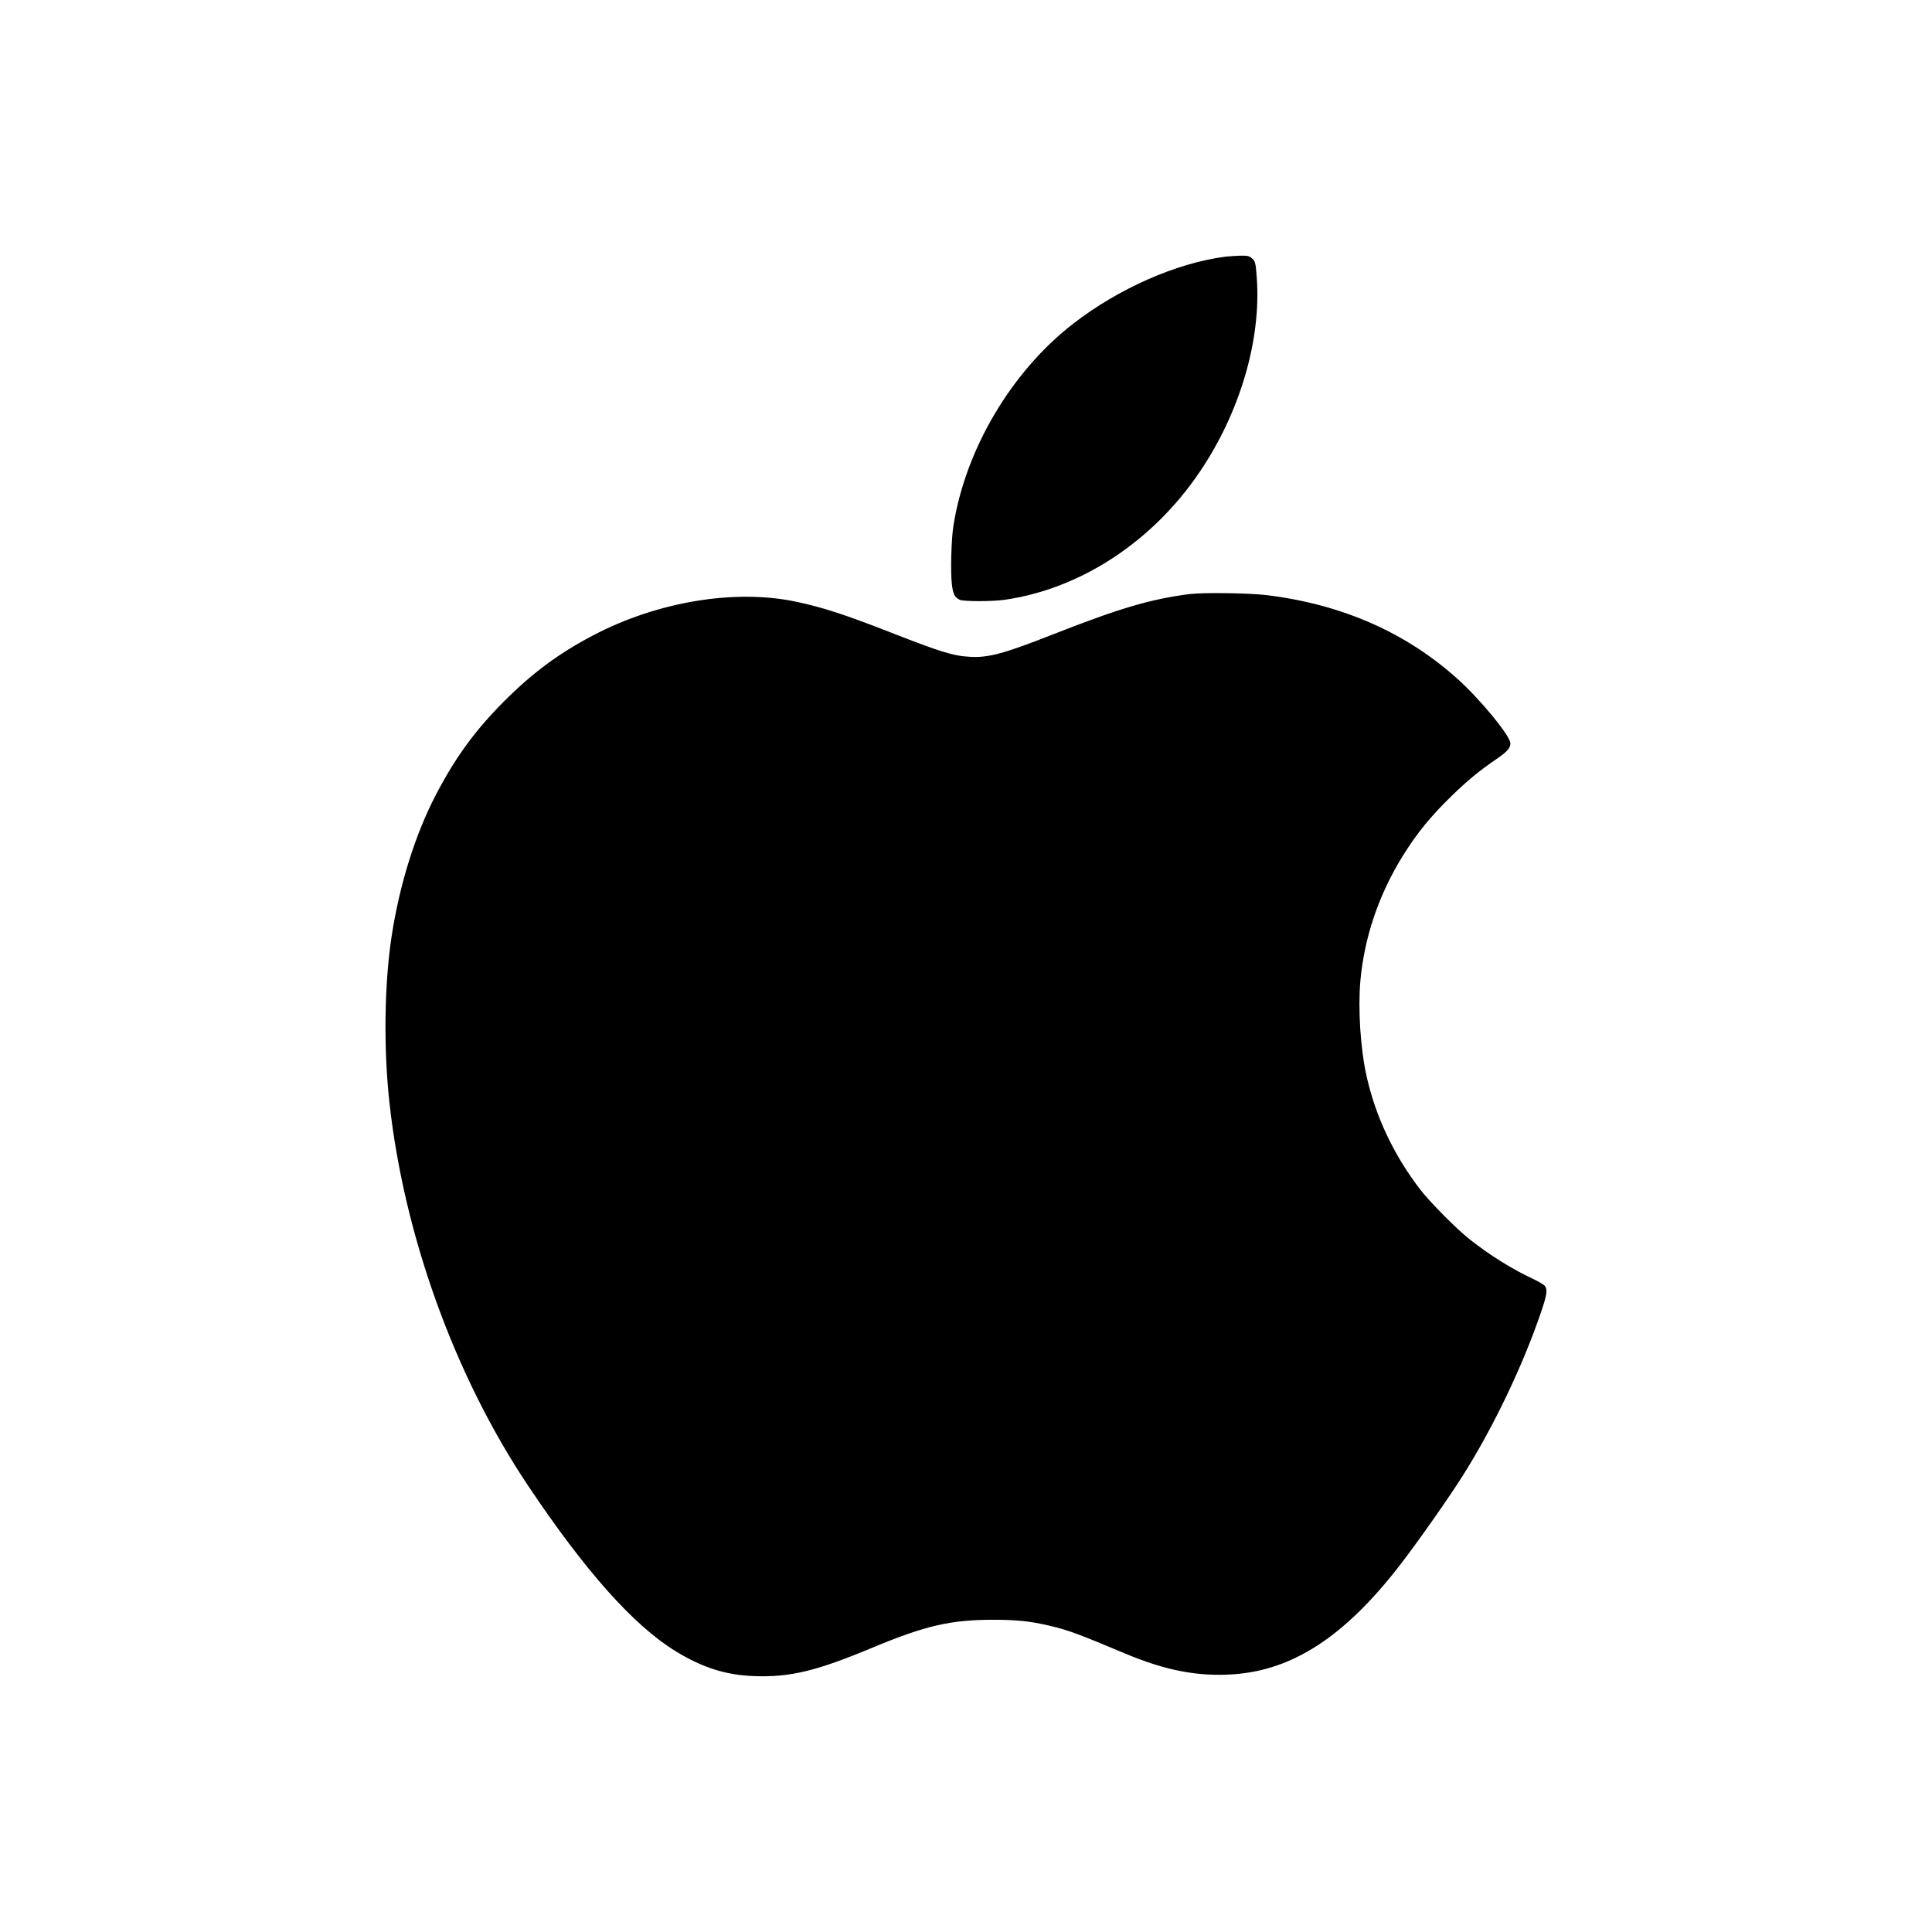
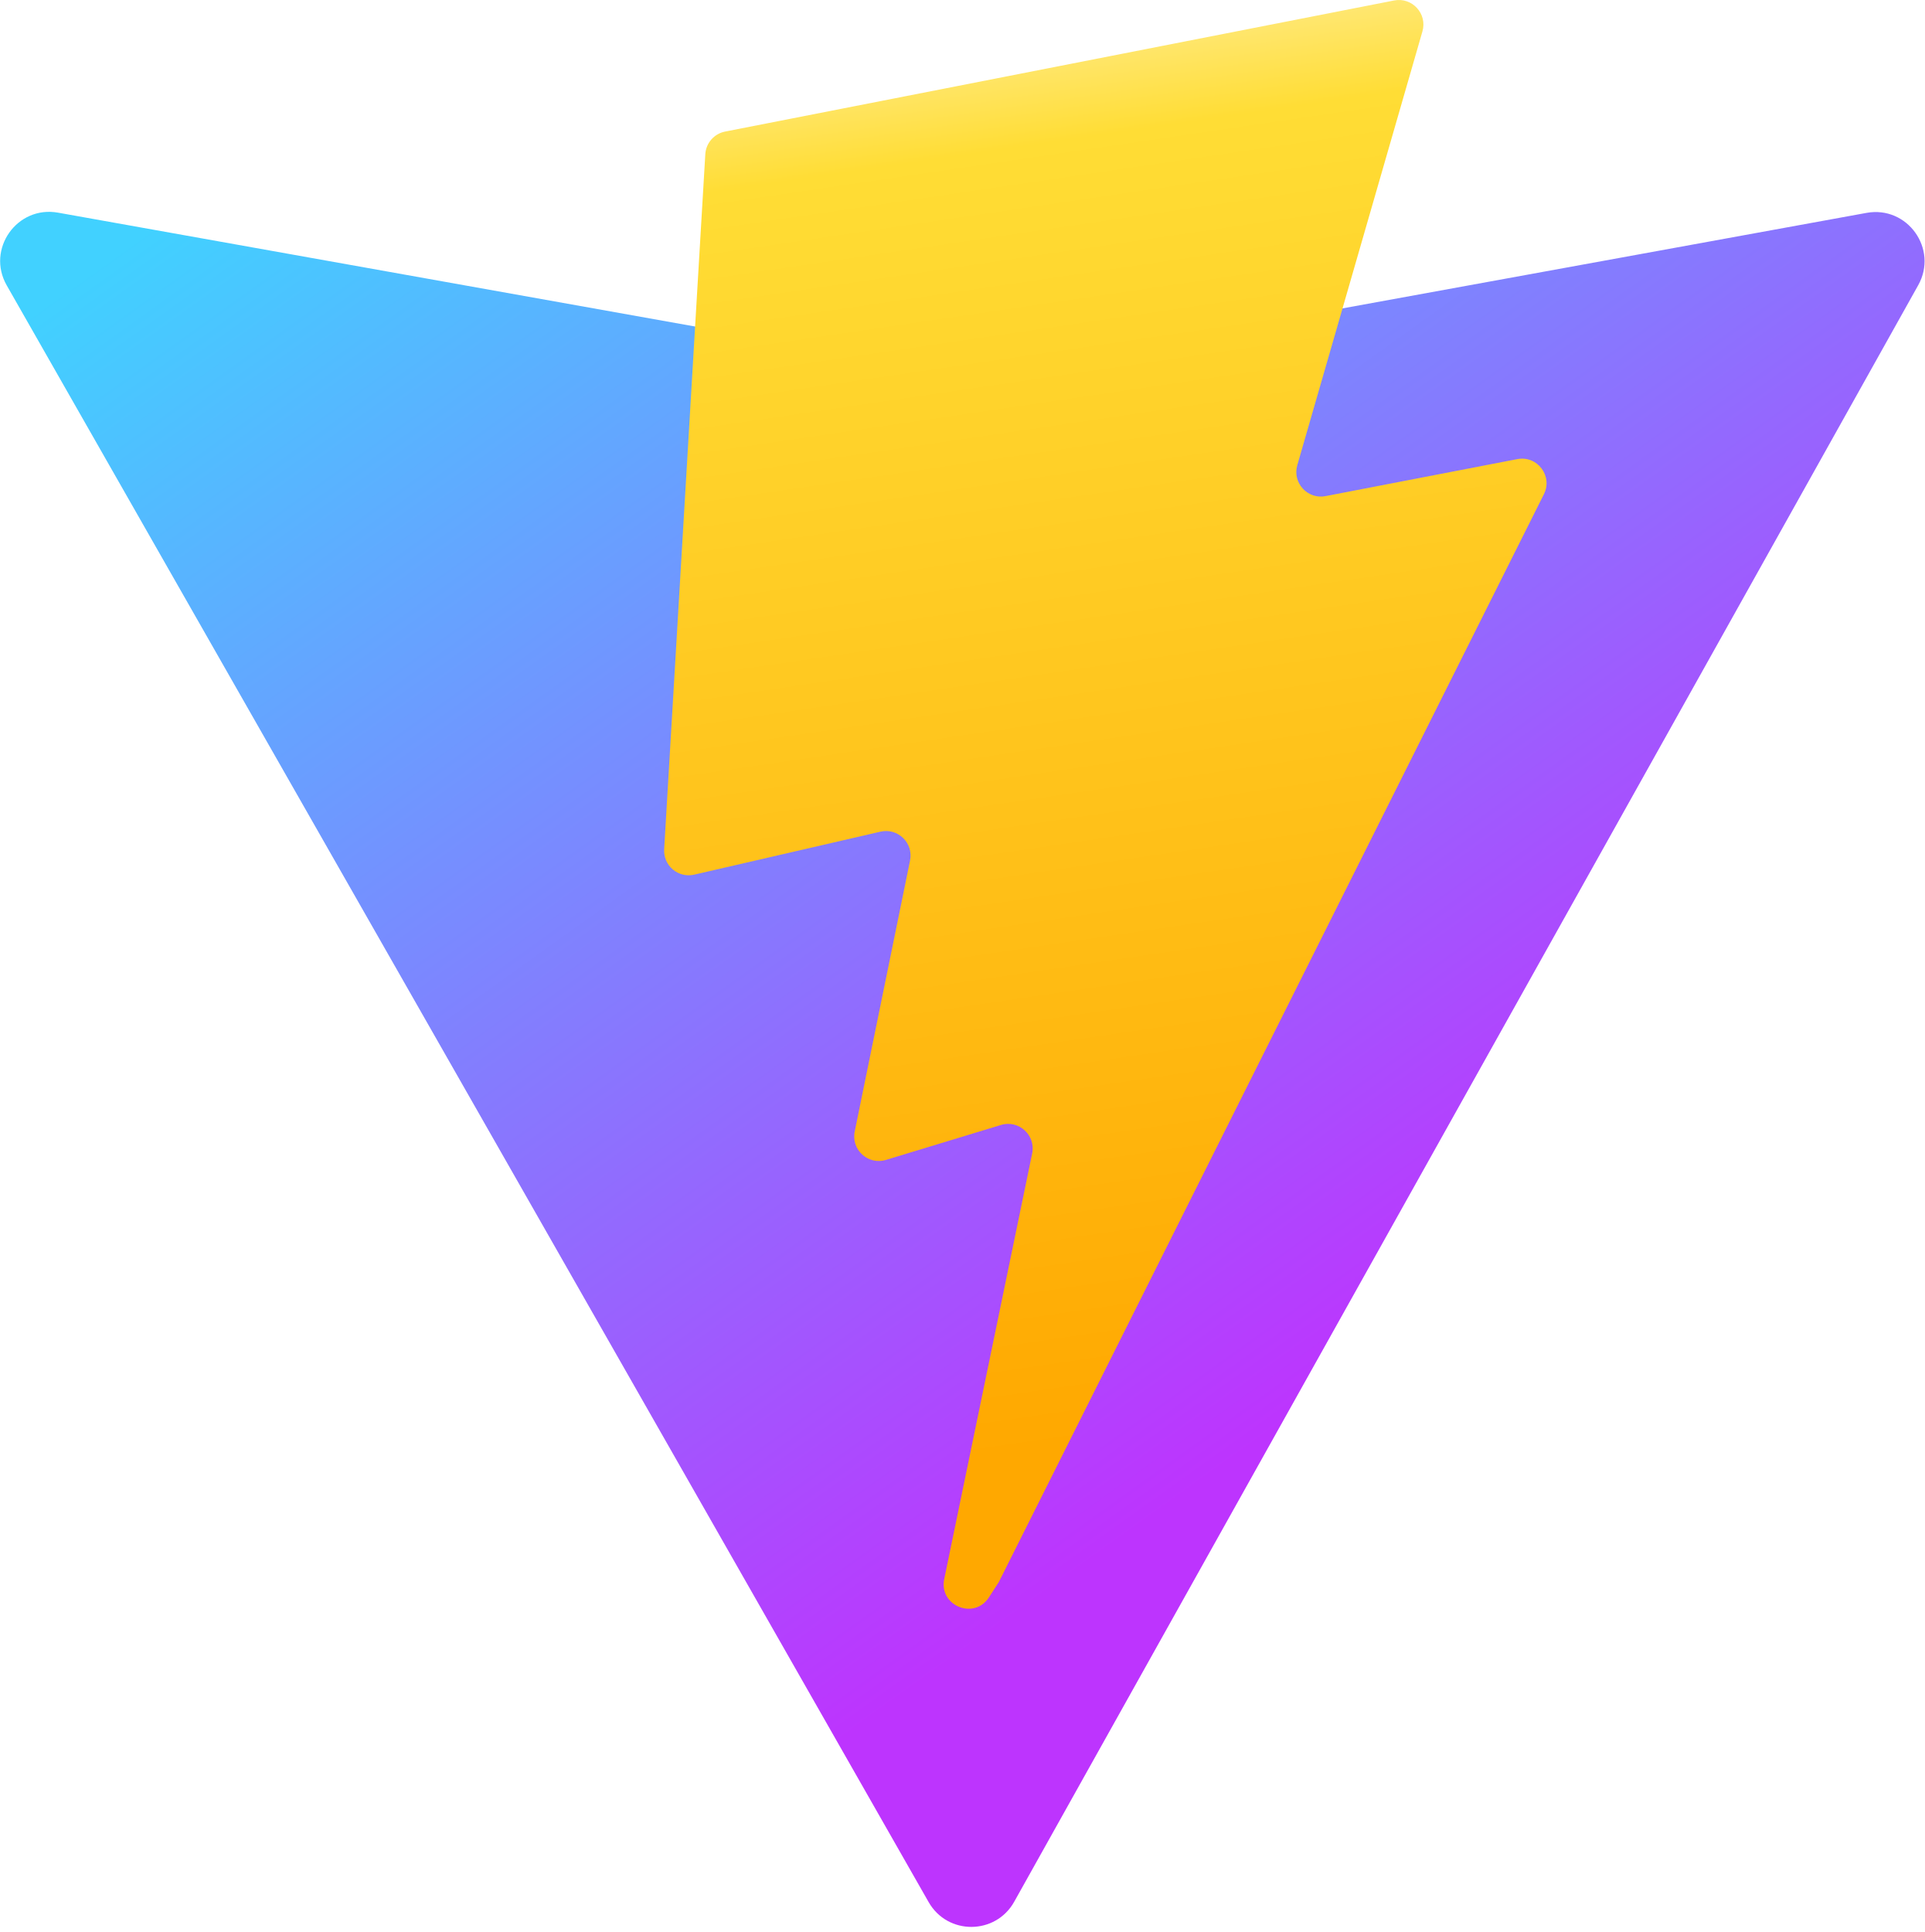
- <svg xmlns="http://www.w3.org/2000/svg" version="1.0" width="1920pt" height="1920pt" viewBox="0 0 1920 1920" preserveAspectRatio="xMidYMid meet">
-   <g transform="translate(0,1920) scale(0.1,-0.1)" fill="#000000" stroke="none">
-     <path d="M12176 16649 c-484 -63 -1058 -315 -1511 -666 -612 -474 -1070 -1246 -1190 -2008 -21 -132 -30 -454 -16 -575 11 -102 27 -134 77 -160 36 -18 316 -19 444 -1 752 106 1469 573 1939 1266 402 591 615 1313 571 1930 -11 156 -15 172 -56 204 -22 18 -40 21 -108 20 -44 -1 -112 -6 -150 -10z" />
-     <path d="M11820 13296 c-391 -51 -690 -139 -1370 -406 -465 -183 -623 -226 -799 -218 -176 9 -283 41 -803 244 -453 177 -668 247 -931 303 -608 131 -1384 3 -2024 -334 -343 -180 -602 -373 -883 -654 -290 -291 -483 -556 -679 -931 -206 -396 -362 -896 -440 -1411 -72 -476 -80 -1114 -20 -1654 146 -1319 650 -2712 1374 -3795 571 -854 1051 -1393 1470 -1650 266 -163 498 -237 780 -247 357 -13 618 50 1176 283 527 220 778 277 1204 277 226 0 368 -15 550 -58 191 -45 276 -76 755 -277 404 -170 725 -231 1077 -207 590 41 1102 374 1643 1069 173 222 495 679 640 910 303 480 595 1091 776 1624 57 168 64 217 38 255 -9 13 -63 45 -120 72 -203 94 -432 237 -629 393 -132 104 -400 375 -496 501 -261 342 -440 723 -529 1124 -60 271 -85 663 -61 941 39 435 183 860 423 1246 137 221 276 392 484 594 156 152 276 251 442 364 112 77 142 111 142 159 0 72 -296 434 -524 639 -514 463 -1151 743 -1901 834 -180 21 -628 27 -765 10z" />
-   </g>
+ <svg xmlns="http://www.w3.org/2000/svg" aria-hidden="true" role="img" class="iconify iconify--logos" width="31.88" height="32" preserveAspectRatio="xMidYMid meet" viewBox="0 0 256 257">
+   <defs>
+     <linearGradient id="IconifyId1813088fe1fbc01fb466" x1="-.828%" x2="57.636%" y1="7.652%" y2="78.411%">
+       <stop offset="0%" stop-color="#41D1FF" />
+       <stop offset="100%" stop-color="#BD34FE" />
+     </linearGradient>
+     <linearGradient id="IconifyId1813088fe1fbc01fb467" x1="43.376%" x2="50.316%" y1="2.242%" y2="89.03%">
+       <stop offset="0%" stop-color="#FFEA83" />
+       <stop offset="8.333%" stop-color="#FFDD35" />
+       <stop offset="100%" stop-color="#FFA800" />
+     </linearGradient>
+   </defs>
+   <path fill="url(#IconifyId1813088fe1fbc01fb466)" d="M255.153 37.938L134.897 252.976c-2.483 4.44-8.862 4.466-11.382.048L.875 37.958c-2.746-4.814 1.371-10.646 6.827-9.67l120.385 21.517a6.537 6.537 0 0 0 2.322-.004l117.867-21.483c5.438-.991 9.574 4.796 6.877 9.62Z" />
+   <path fill="url(#IconifyId1813088fe1fbc01fb467)" d="M185.432.063L96.44 17.501a3.268 3.268 0 0 0-2.634 3.014l-5.474 92.456a3.268 3.268 0 0 0 3.997 3.378l24.777-5.718c2.318-.535 4.413 1.507 3.936 3.838l-7.361 36.047c-.495 2.426 1.782 4.5 4.151 3.78l15.304-4.649c2.372-.72 4.652 1.36 4.15 3.788l-11.698 56.621c-.732 3.542 3.979 5.473 5.943 2.437l1.313-2.028l72.516-144.72c1.215-2.423-.88-5.186-3.54-4.672l-25.505 4.922c-2.396.462-4.435-1.77-3.759-4.114l16.646-57.705c.677-2.35-1.37-4.583-3.769-4.113Z" />
</svg>
